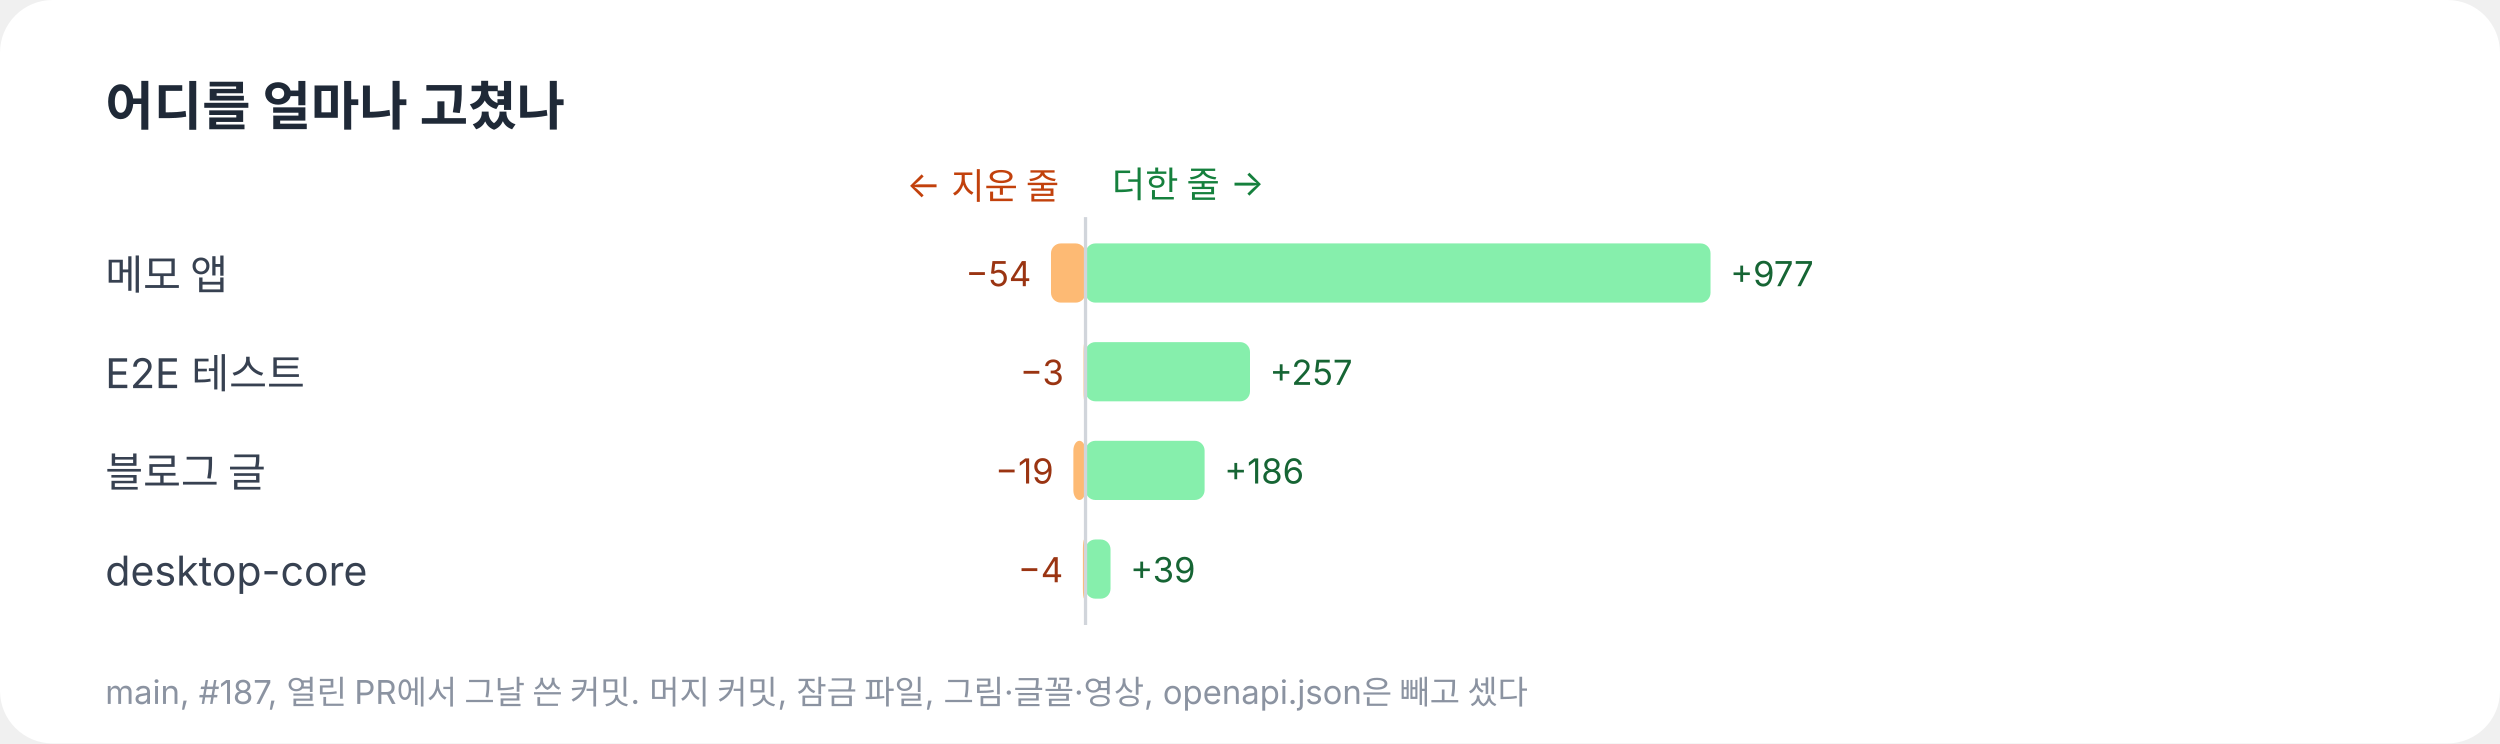
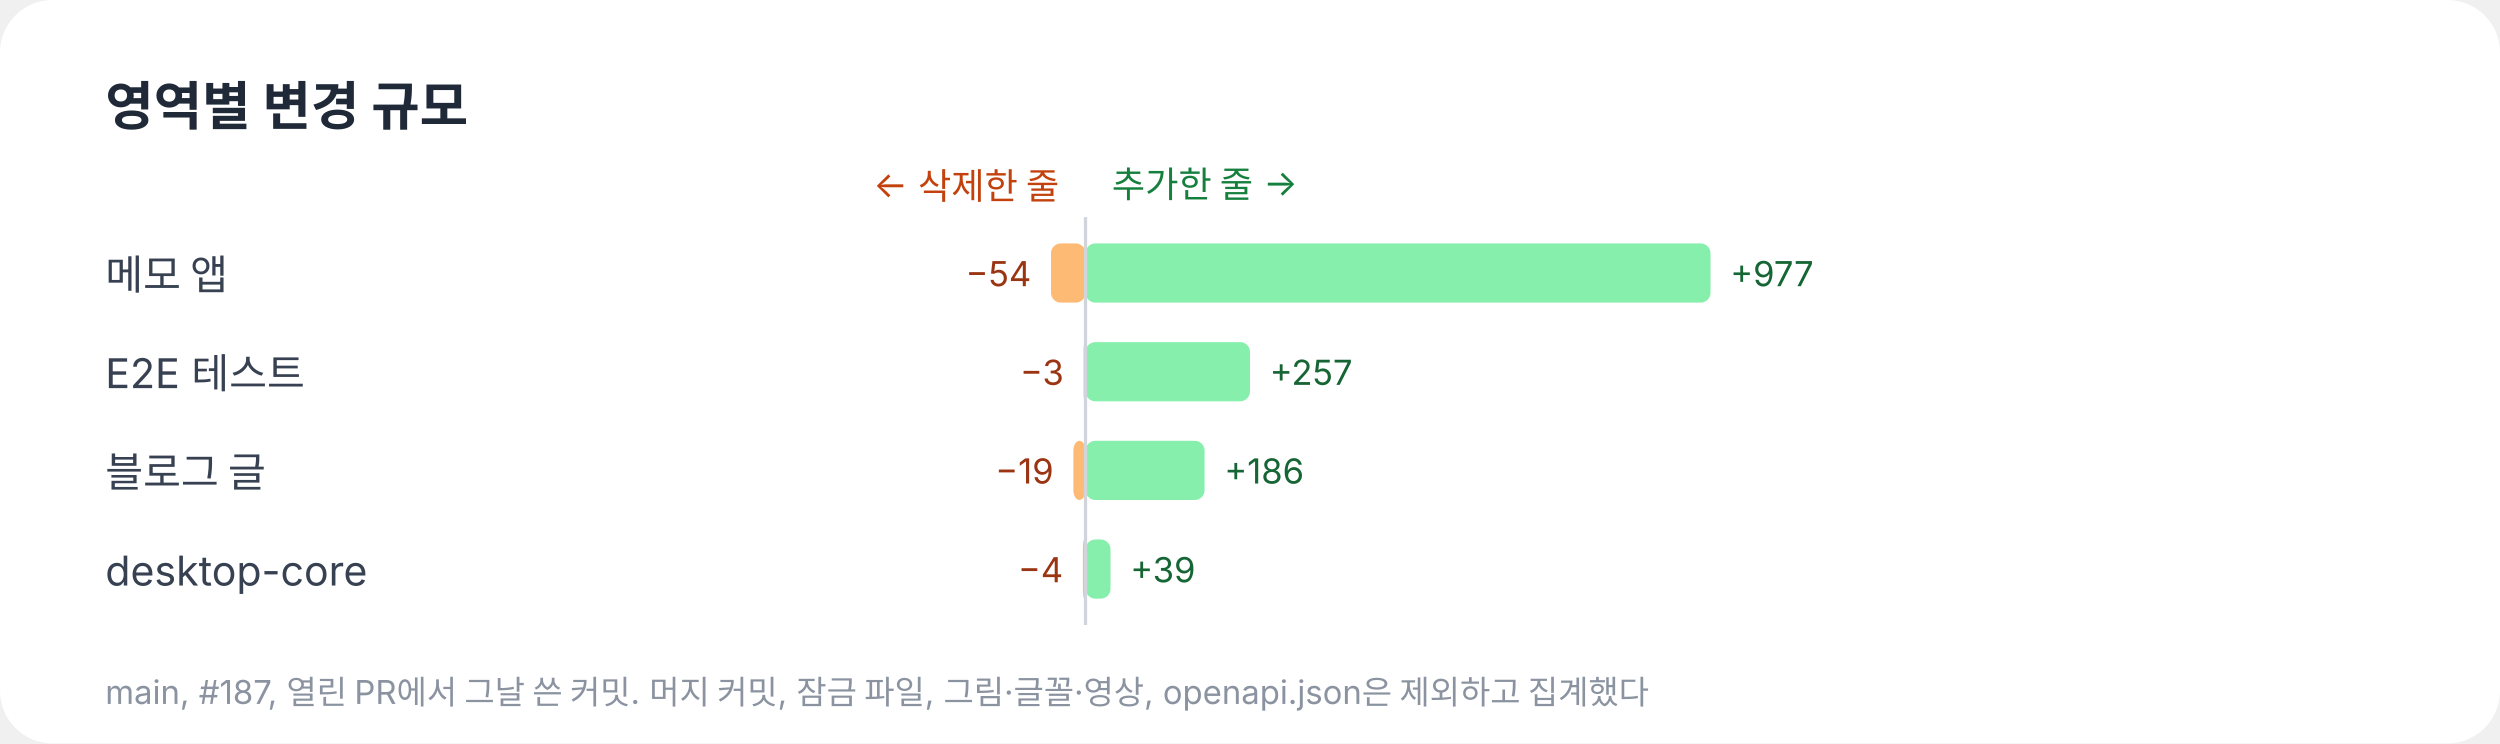
<svg xmlns="http://www.w3.org/2000/svg" viewBox="0 0 760 226" font-family="-apple-system, BlinkMacSystemFont, 'Apple SD Gothic Neo', sans-serif">
  <rect width="760" height="226" rx="16" fill="#ffffff" />
-   <text x="32" y="38" font-size="16" font-weight="700" fill="#1f2937">어디를 얼마나 고쳤나</text>
-   <text x="322" y="60" font-size="11" fill="#c2410c" text-anchor="end">← 지운 줄</text>
-   <text x="338" y="60" font-size="11" fill="#15803d">더한 줄 →</text>
+   <text x="32" y="38" font-size="16" font-weight="700" fill="#1f2937">영역별 변경 규모</text>
+   <text x="322" y="60" font-size="11" fill="#c2410c" text-anchor="end">← 삭제한 줄</text>
+   <text x="338" y="60" font-size="11" fill="#15803d">추가한 줄 →</text>
  <text x="32" y="88" font-size="12.5" fill="#374151">메모 앱</text>
  <rect x="319.5" y="74" width="10.5" height="18" rx="3" fill="#fdba74" />
  <rect x="330.0" y="74" width="190.0" height="18" rx="3" fill="#86efac" />
  <text x="313.5" y="87" font-size="10.5" fill="#9a3412" text-anchor="end">−54</text>
  <text x="526.0" y="87" font-size="10.5" fill="#166534">+977</text>
  <text x="32" y="118" font-size="12.5" fill="#374151">E2E 테스트</text>
  <rect x="329.4" y="104" width="0.6" height="18" rx="3" fill="#fdba74" />
  <rect x="330.0" y="104" width="50.0" height="18" rx="3" fill="#86efac" />
  <text x="323.4" y="117" font-size="10.5" fill="#9a3412" text-anchor="end">−3</text>
  <text x="386.0" y="117" font-size="10.5" fill="#166534">+257</text>
  <text x="32" y="148" font-size="12.5" fill="#374151">블로그 글</text>
  <rect x="326.3" y="134" width="3.7" height="18" rx="3" fill="#fdba74" />
  <rect x="330.0" y="134" width="36.2" height="18" rx="3" fill="#86efac" />
  <text x="320.3" y="147" font-size="10.5" fill="#9a3412" text-anchor="end">−19</text>
  <text x="372.2" y="147" font-size="10.5" fill="#166534">+186</text>
  <text x="32" y="178" font-size="12.5" fill="#374151">desktop-core</text>
  <rect x="329.2" y="164" width="0.8" height="18" rx="3" fill="#fdba74" />
  <rect x="330.0" y="164" width="7.6" height="18" rx="3" fill="#86efac" />
  <text x="323.2" y="177" font-size="10.5" fill="#9a3412" text-anchor="end">−4</text>
  <text x="343.6" y="177" font-size="10.5" fill="#166534">+39</text>
  <path d="M330 66 V190" stroke="#d1d5db" />
-   <text x="32" y="214" font-size="10" fill="#8b93a1">main, #187, 열린 PR에서 그날 쓴 커밋. 머지 커밋, 잠금 파일, 그림·글꼴·영상, openapi.json은 빼고 셌다</text>
+   <text x="32" y="214" font-size="10" fill="#8b93a1">main, #187, 열린 PR에서 그날 쓴 커밋. 머지 커밋, 잠금 파일, 그림·글꼴·영상, openapi.json은 제외하고 집계했다</text>
</svg>
